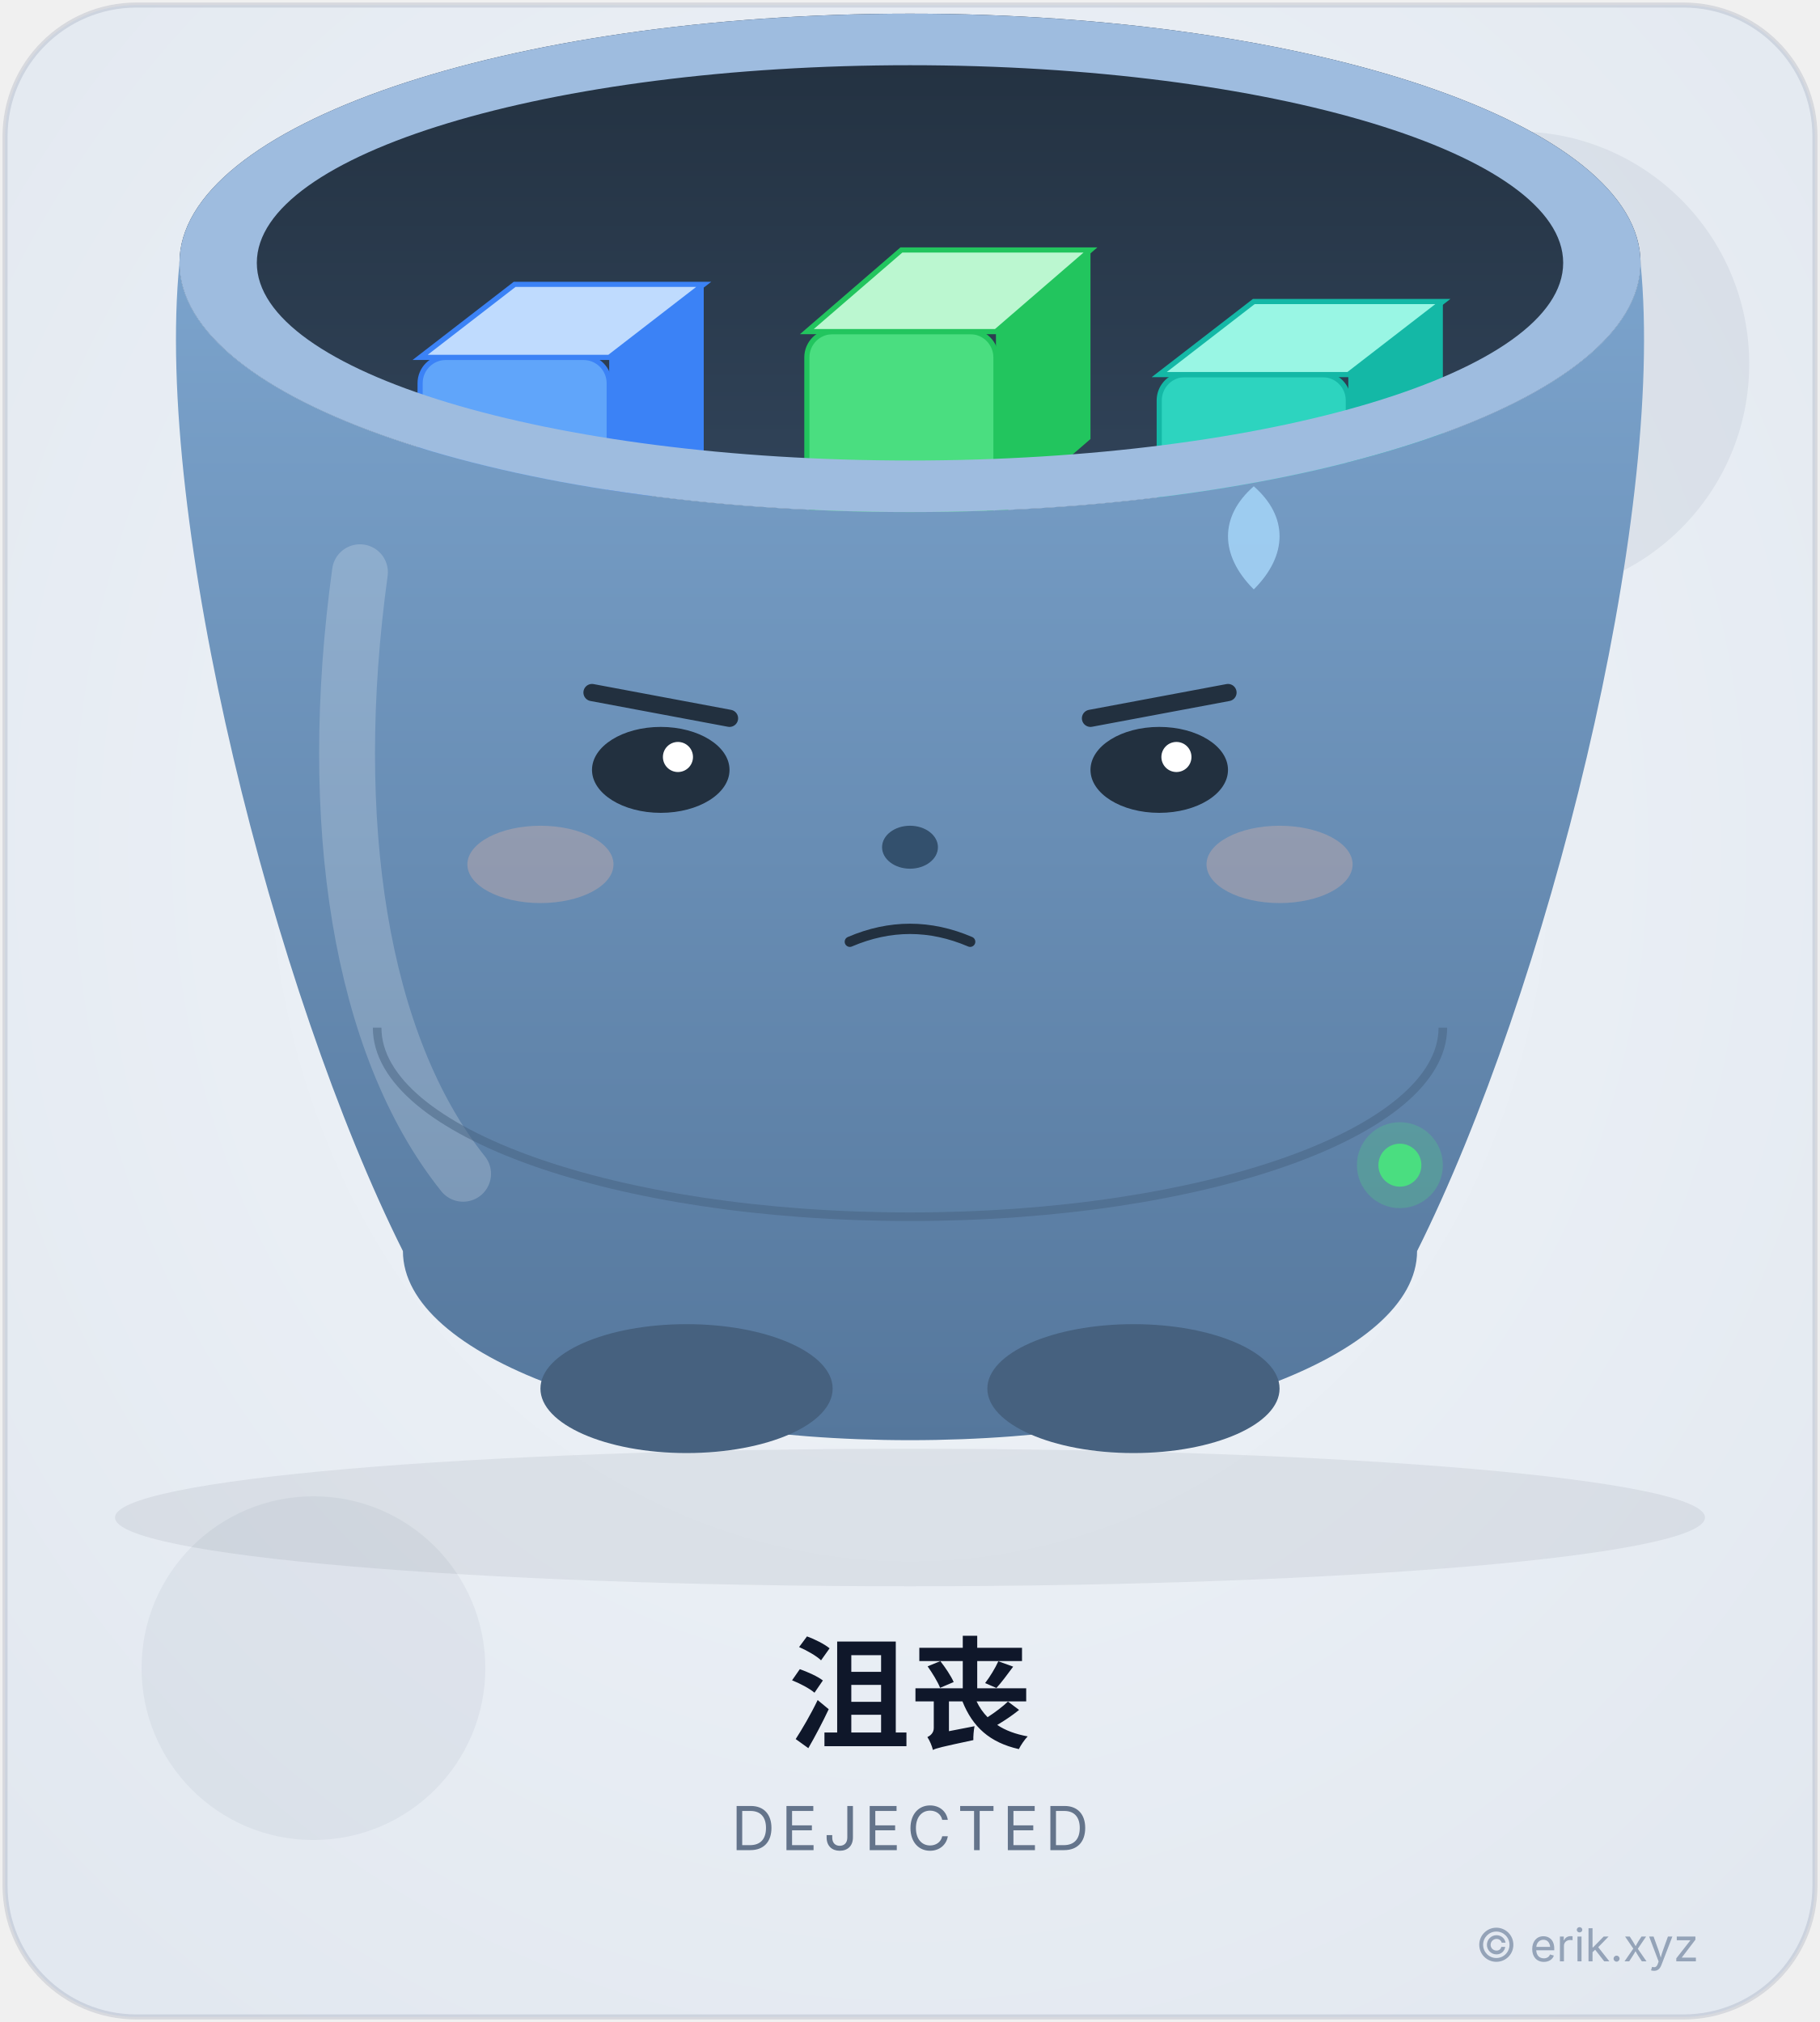
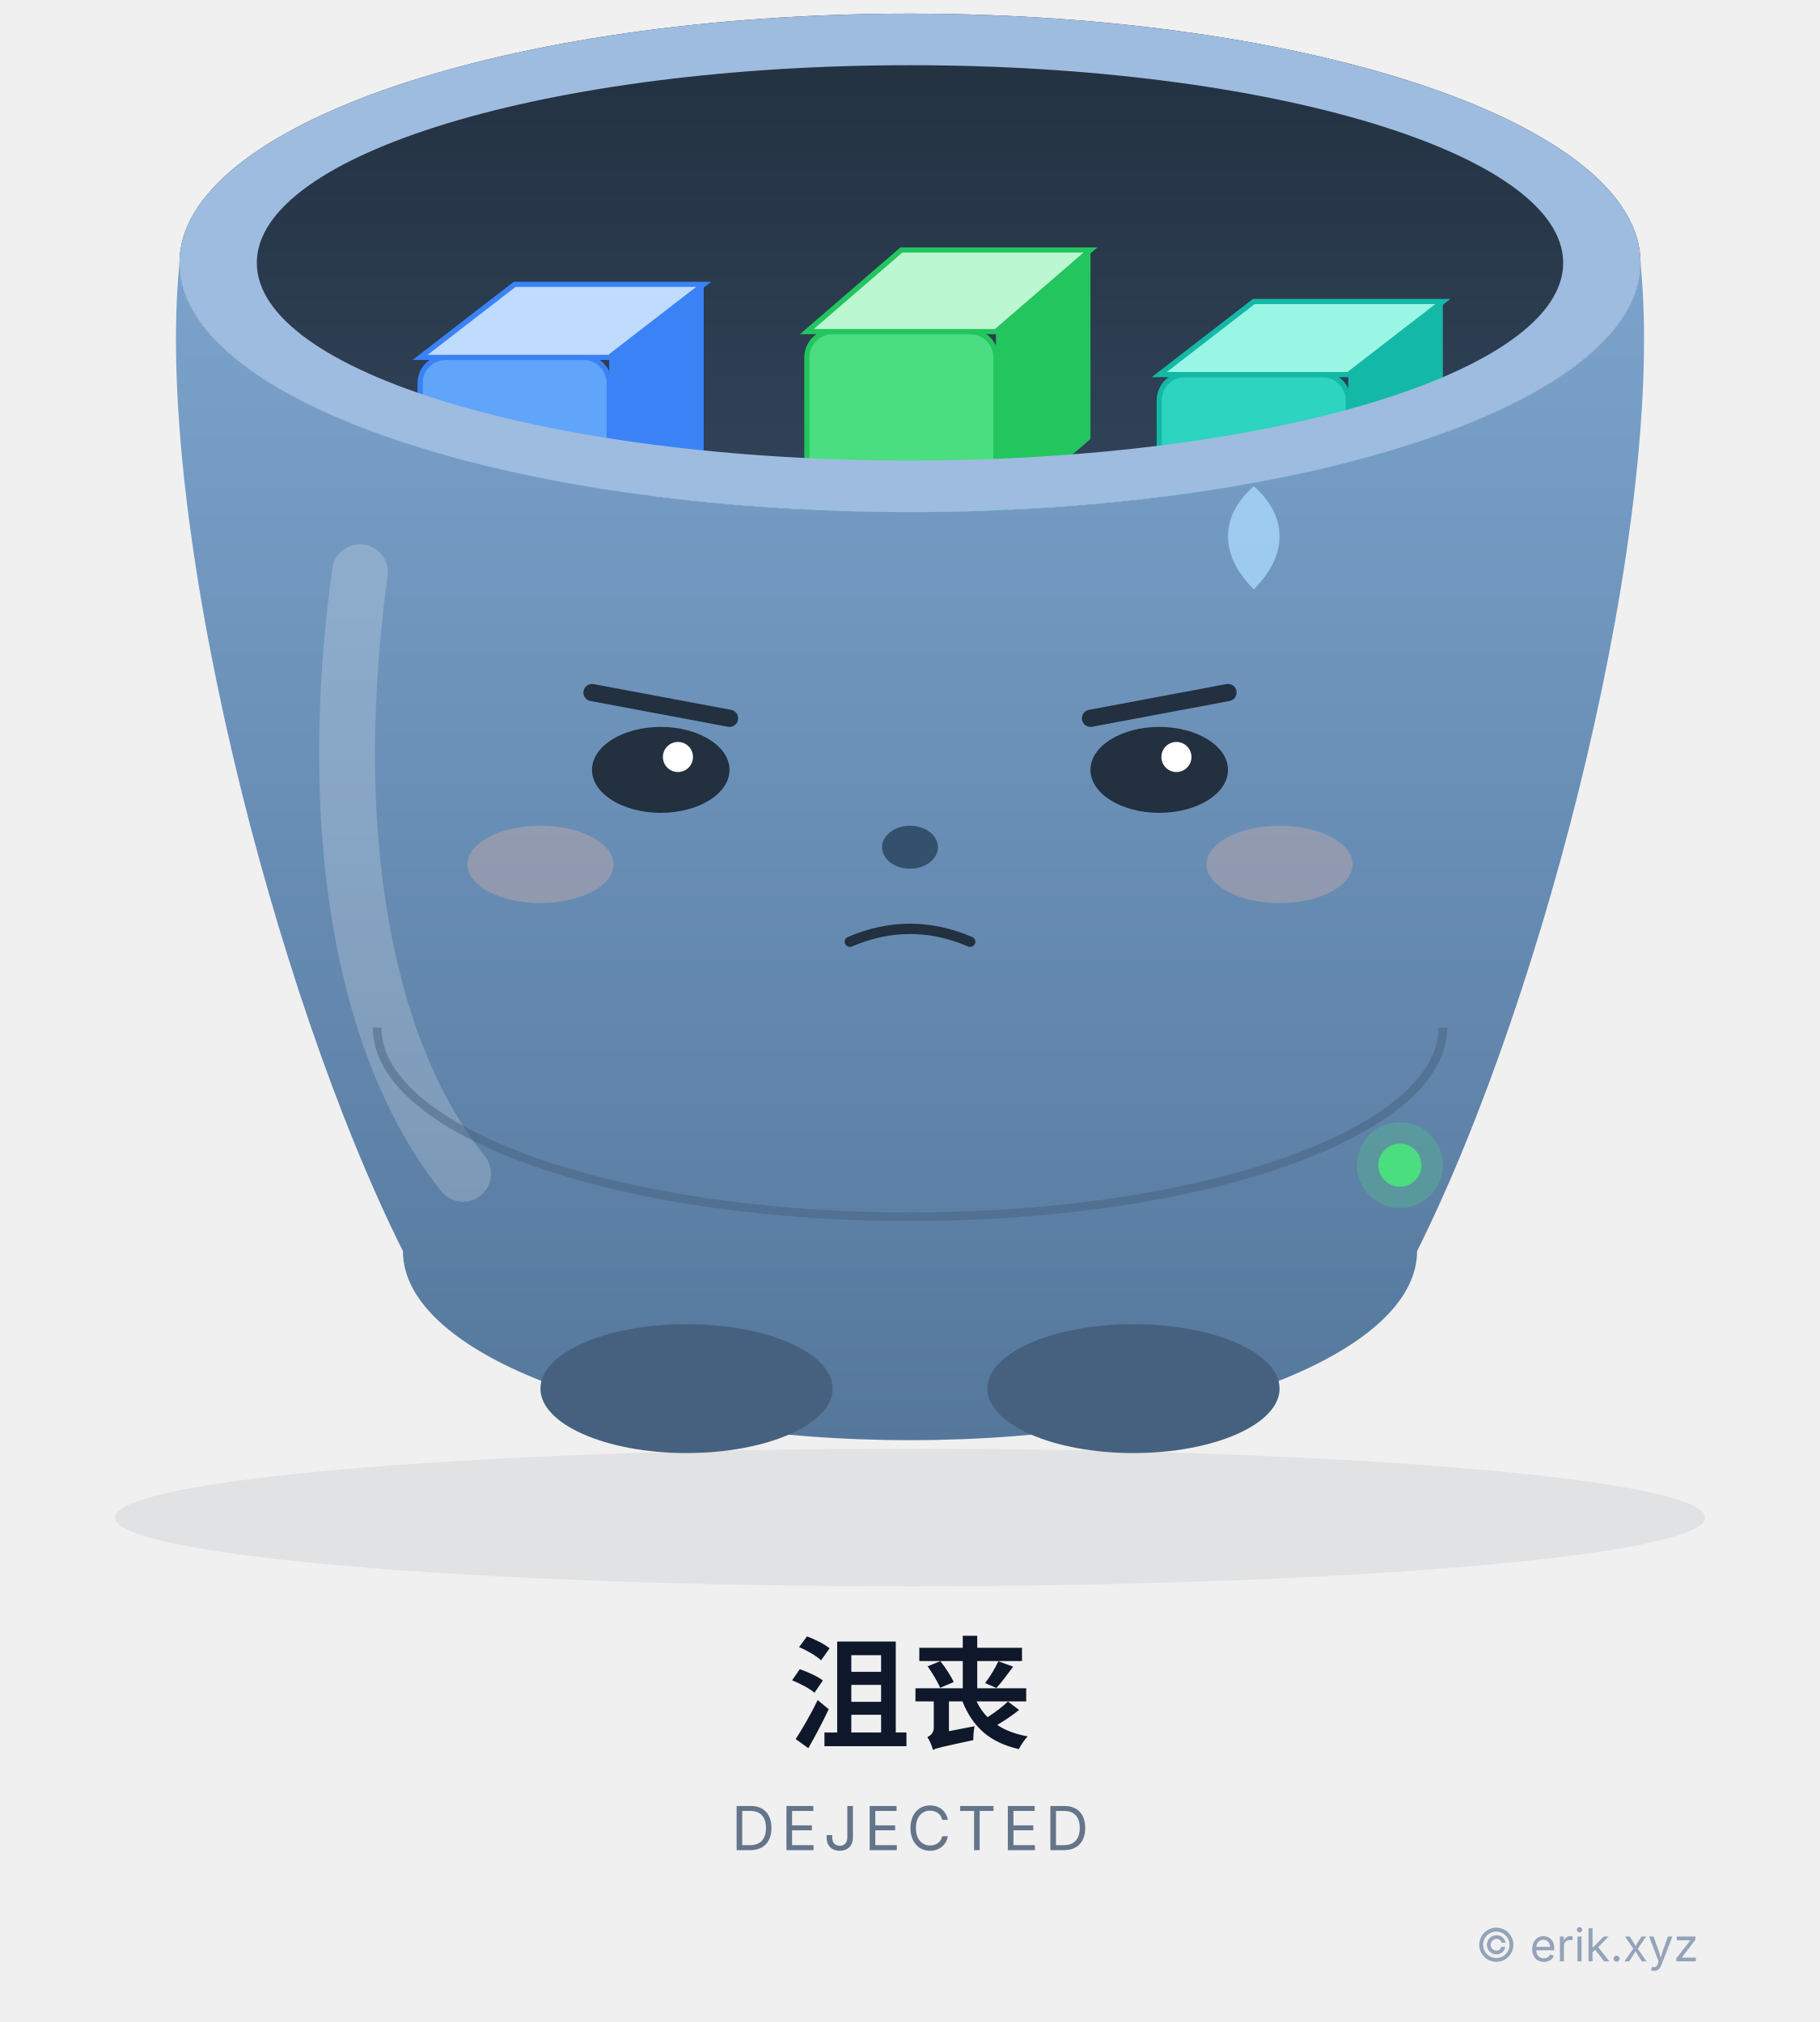
<svg xmlns="http://www.w3.org/2000/svg" xmlns:xlink="http://www.w3.org/1999/xlink" viewBox="0 0 360 400" width="360" height="400" font-family="-apple-system, BlinkMacSystemFont, 'Segoe UI', 'Noto Sans SC', 'PingFang SC', 'Microsoft YaHei', sans-serif">
  <defs>
-     <radialGradient id="bgGrad" cx="50%" cy="42%" r="70%">
-       <stop offset="0" stop-color="#f1f5f9" />
-       <stop offset="1" stop-color="#e2e8f0" />
-     </radialGradient>
    <linearGradient id="bodyGrad" x1="0" y1="0" x2="0" y2="1">
      <stop offset="0" stop-color="#7ba3cc" />
      <stop offset="1" stop-color="#55779c" />
    </linearGradient>
    <linearGradient id="insideGrad" x1="0" y1="0" x2="0" y2="1">
      <stop offset="0" stop-color="#22303f" />
      <stop offset="1" stop-color="#31445a" />
    </linearGradient>
    <g id="bucket">
      <ellipse cx="280" cy="492" rx="185" ry="16" fill="#0f172a" opacity="0.07" />
      <ellipse cx="280" cy="200" rx="170" ry="58" fill="url(#insideGrad)" />
      <g>
        <rect x="166" y="222" width="44" height="40" rx="6" fill="#60a5fa" stroke="#3b82f6" stroke-width="1.2" />
        <polygon points="166,222 188,205 232,205 210,222" fill="#bfdbfe" stroke="#3b82f6" stroke-width="1.2" />
        <polygon points="210,222 232,205 232,245 210,262" fill="#3b82f6" />
      </g>
      <g>
        <rect x="256" y="216" width="44" height="44" rx="6" fill="#4ade80" stroke="#22c55e" stroke-width="1.2" />
        <polygon points="256,216 278,197 322,197 300,216" fill="#bbf7d0" stroke="#22c55e" stroke-width="1.2" />
        <polygon points="300,216 322,197 322,241 300,260" fill="#22c55e" />
      </g>
      <g>
        <rect x="338" y="226" width="44" height="38" rx="6" fill="#2dd4bf" stroke="#14b8a6" stroke-width="1.2" />
        <polygon points="338,226 360,209 404,209 382,226" fill="#99f6e4" stroke="#14b8a6" stroke-width="1.2" />
        <polygon points="382,226 404,209 404,245 382,264" fill="#14b8a6" />
      </g>
      <path d="M450,200 A170,58 0 0 1 110,200 C104,260 132,370 162,430 A118,44 0 0 0 398,430 C428,370 456,260 450,200 Z" fill="url(#bodyGrad)" />
      <path d="M152,272 C144,330 152,382 176,412" fill="none" stroke="#ffffff" stroke-width="13" stroke-linecap="round" opacity="0.2" />
      <path d="M156,378 A124,44 0 0 0 404,378" fill="none" stroke="#46617f" stroke-width="2" opacity="0.5" />
      <path fill-rule="evenodd" fill="#9ebcdf" d="M110,200 A170,58 0 0 1 450,200 A170,58 0 0 1 110,200 Z M128,200 A152,46 0 0 0 432,200 A152,46 0 0 0 128,200 Z" />
      <ellipse cx="228" cy="462" rx="34" ry="15" fill="#46617f" />
      <ellipse cx="332" cy="462" rx="34" ry="15" fill="#46617f" />
      <circle cx="394" cy="410" r="10" fill="#4ade80" opacity="0.25" />
      <circle cx="394" cy="410" r="5" fill="#4ade80" />
    </g>
  </defs>
-   <rect x="1" y="1" width="358" height="398" rx="26" fill="url(#bgGrad)" stroke="#64748b" stroke-opacity="0.18" />
-   <circle cx="300" cy="72" r="46" fill="#64748b" opacity="0.10" />
-   <circle cx="62" cy="330" r="34" fill="#64748b" opacity="0.08" />
  <g transform="translate(-58,-118) scale(0.85)">
    <use xlink:href="#bucket" href="#bucket" />
    <path d="M450,200 A170,58 0 0 1 110,200 C104,260 132,370 162,430 A118,44 0 0 0 398,430 C428,370 456,260 450,200 Z" fill="#8b98aa" opacity="0">
      <animate attributeName="opacity" values="0;0.32;0" keyTimes="0;0.5;1" dur="4.4s" repeatCount="indefinite" />
    </path>
    <path d="M206,300 L238,306" stroke="#22303f" stroke-width="4" stroke-linecap="round" />
    <path d="M322,306 L354,300" stroke="#22303f" stroke-width="4" stroke-linecap="round" />
    <ellipse cx="222" cy="318" rx="16" ry="10" fill="#22303f" />
    <ellipse cx="338" cy="318" rx="16" ry="10" fill="#22303f" />
    <circle cx="226" cy="315" r="3.5" fill="#ffffff">
      <animateTransform attributeName="transform" type="translate" values="0 0;0 4;0 0" keyTimes="0;0.5;1" dur="3.4s" repeatCount="indefinite" />
    </circle>
    <circle cx="342" cy="315" r="3.5" fill="#ffffff">
      <animateTransform attributeName="transform" type="translate" values="0 0;0 4;0 0" keyTimes="0;0.5;1" dur="3.4s" repeatCount="indefinite" />
    </circle>
    <ellipse cx="194" cy="340" rx="17" ry="9" fill="#f0b9a6" opacity="0.3" />
    <ellipse cx="366" cy="340" rx="17" ry="9" fill="#f0b9a6" opacity="0.3" />
    <ellipse cx="280" cy="336" rx="6.5" ry="5" fill="#33506d" />
    <path d="M266,358 Q280,352 294,358" fill="none" stroke="#22303f" stroke-width="2.4" stroke-linecap="round">
      <animateTransform attributeName="transform" type="translate" values="0 0;0 2;0 0" keyTimes="0;0.5;1" dur="3.4s" repeatCount="indefinite" />
    </path>
    <path d="M360,252 C368,259 368,268 360,276 C352,268 352,259 360,252 Z" fill="#a8d8fb" opacity="0.8">
      <animateTransform attributeName="transform" type="translate" values="0 0;0 12" dur="3.8s" repeatCount="indefinite" />
      <animate attributeName="opacity" values="0.8;0.7;0" keyTimes="0;0.7;1" dur="3.8s" repeatCount="indefinite" />
    </path>
  </g>
  <text x="180" y="344" font-size="24" font-weight="700" fill="#0f172a" text-anchor="middle">沮丧</text>
  <text x="180" y="366" font-size="12" fill="#64748b" text-anchor="middle" letter-spacing="1.2">DEJECTED</text>
  <text x="336" y="388" font-size="9" fill="#94a3b8" text-anchor="end">© erik.xyz</text>
</svg>
